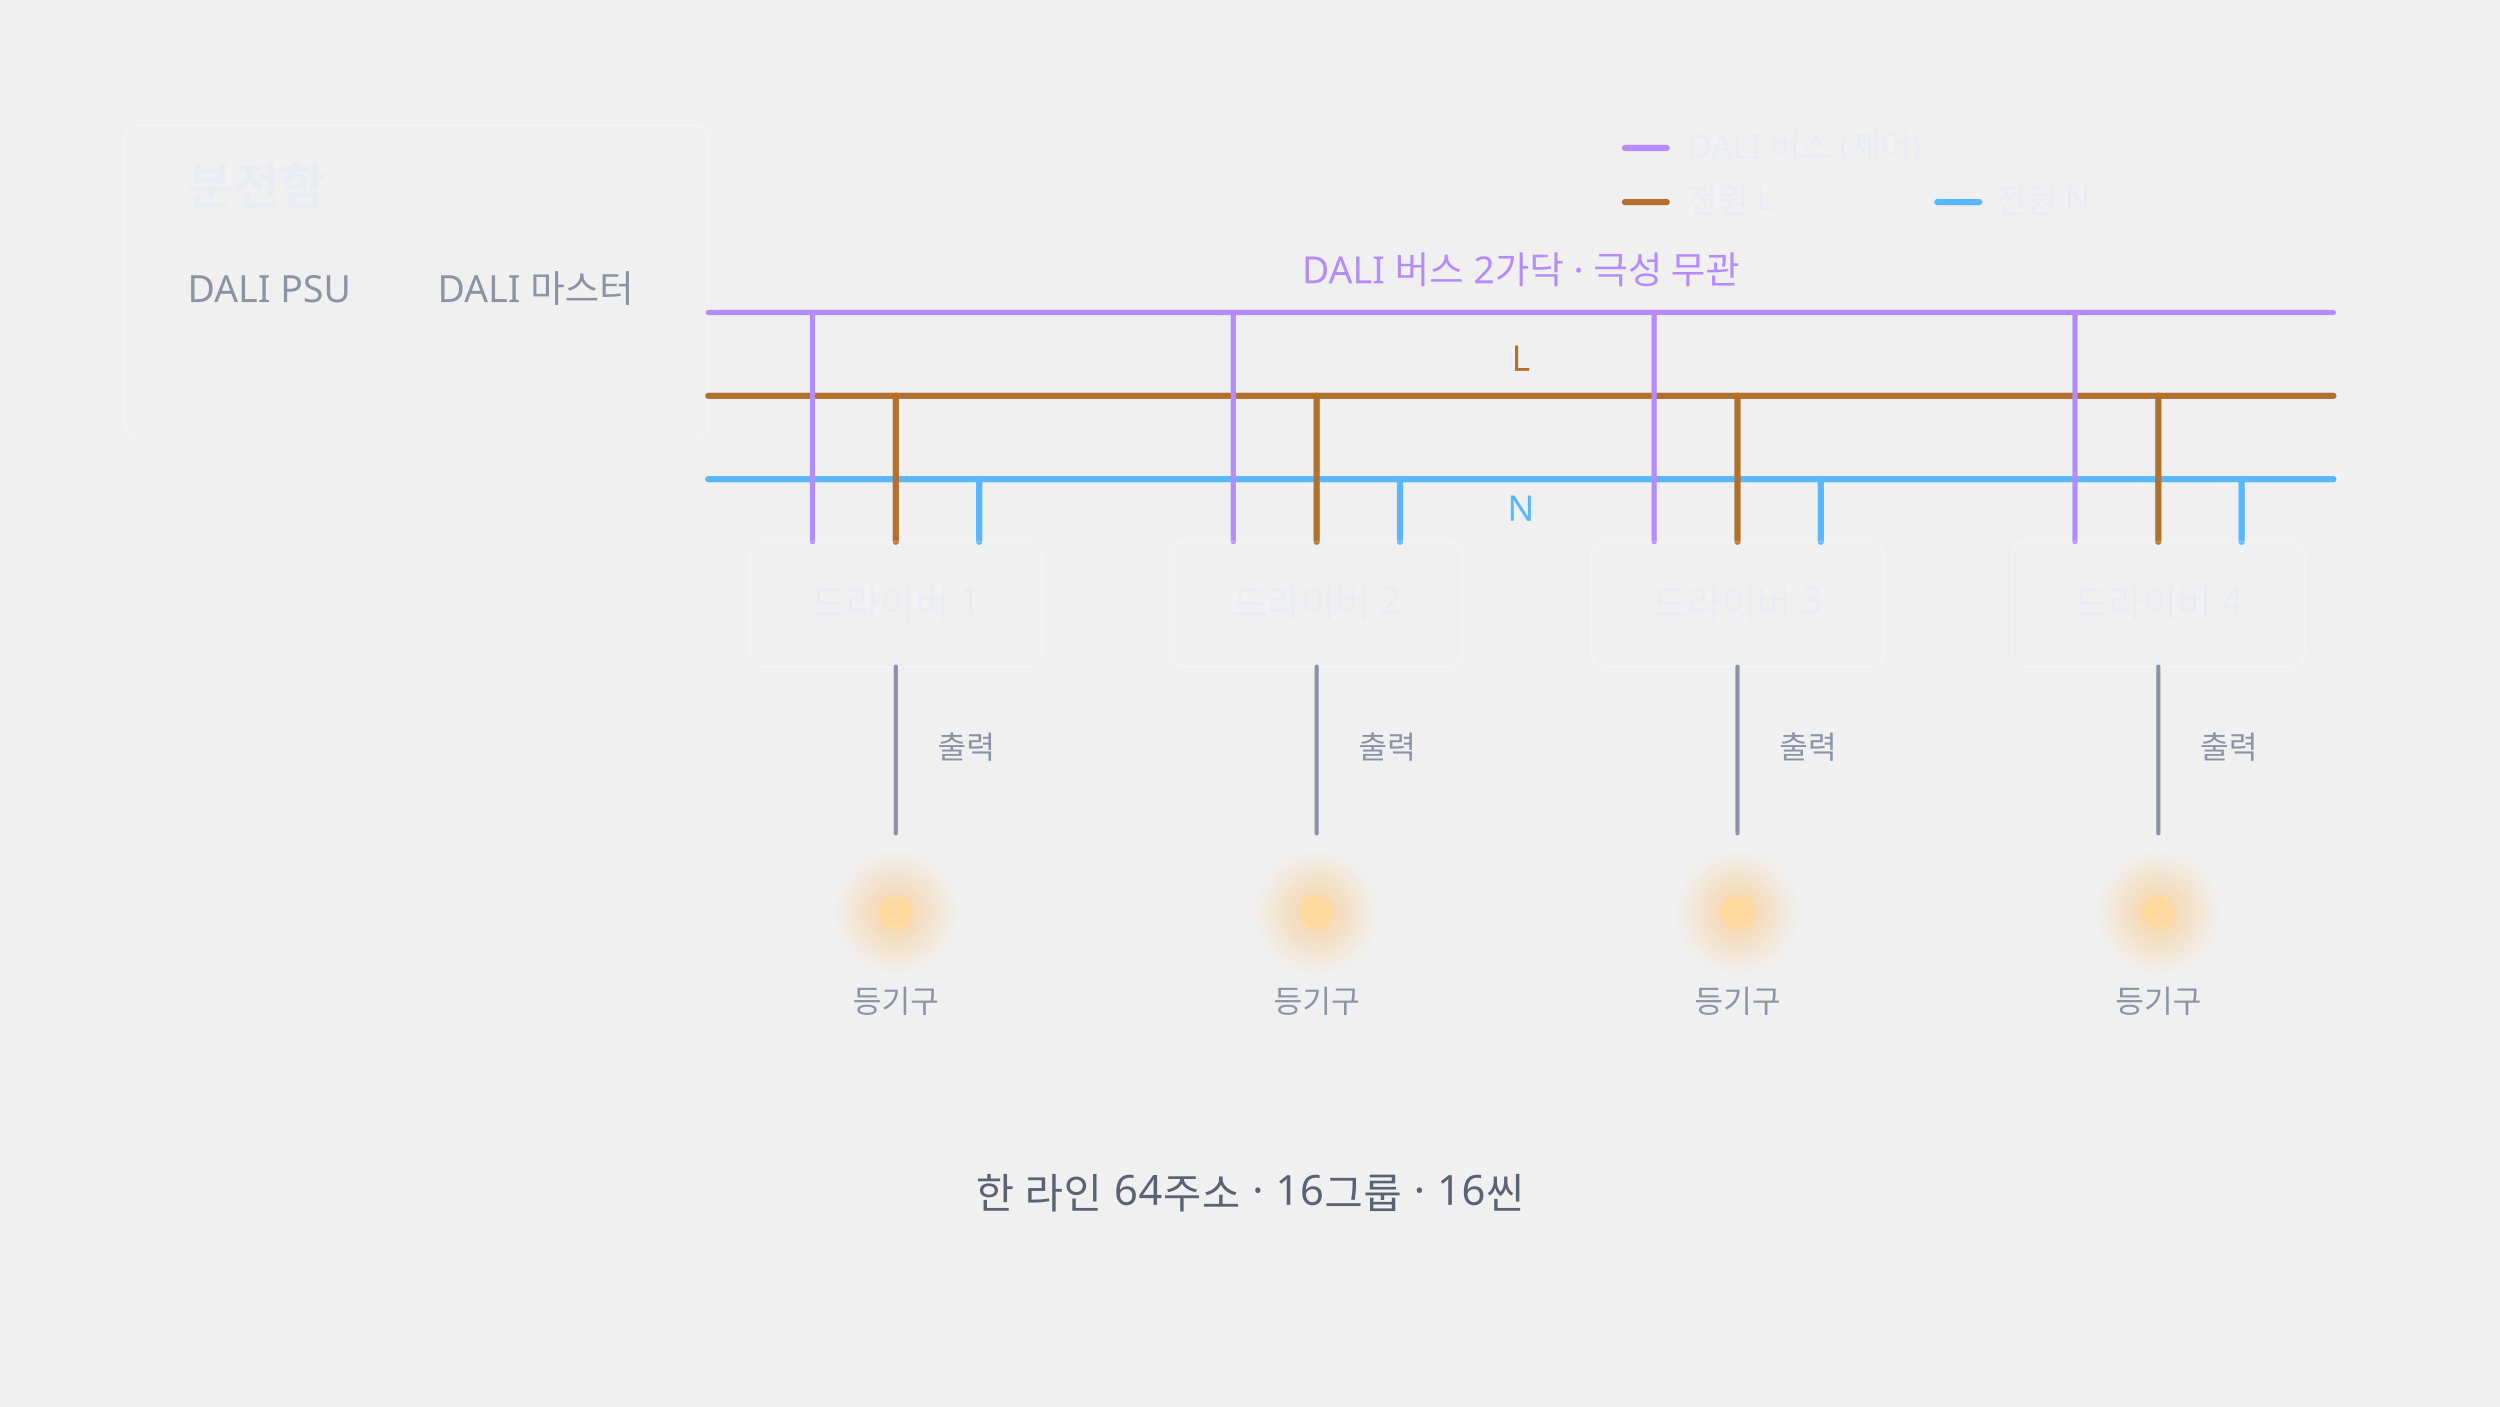
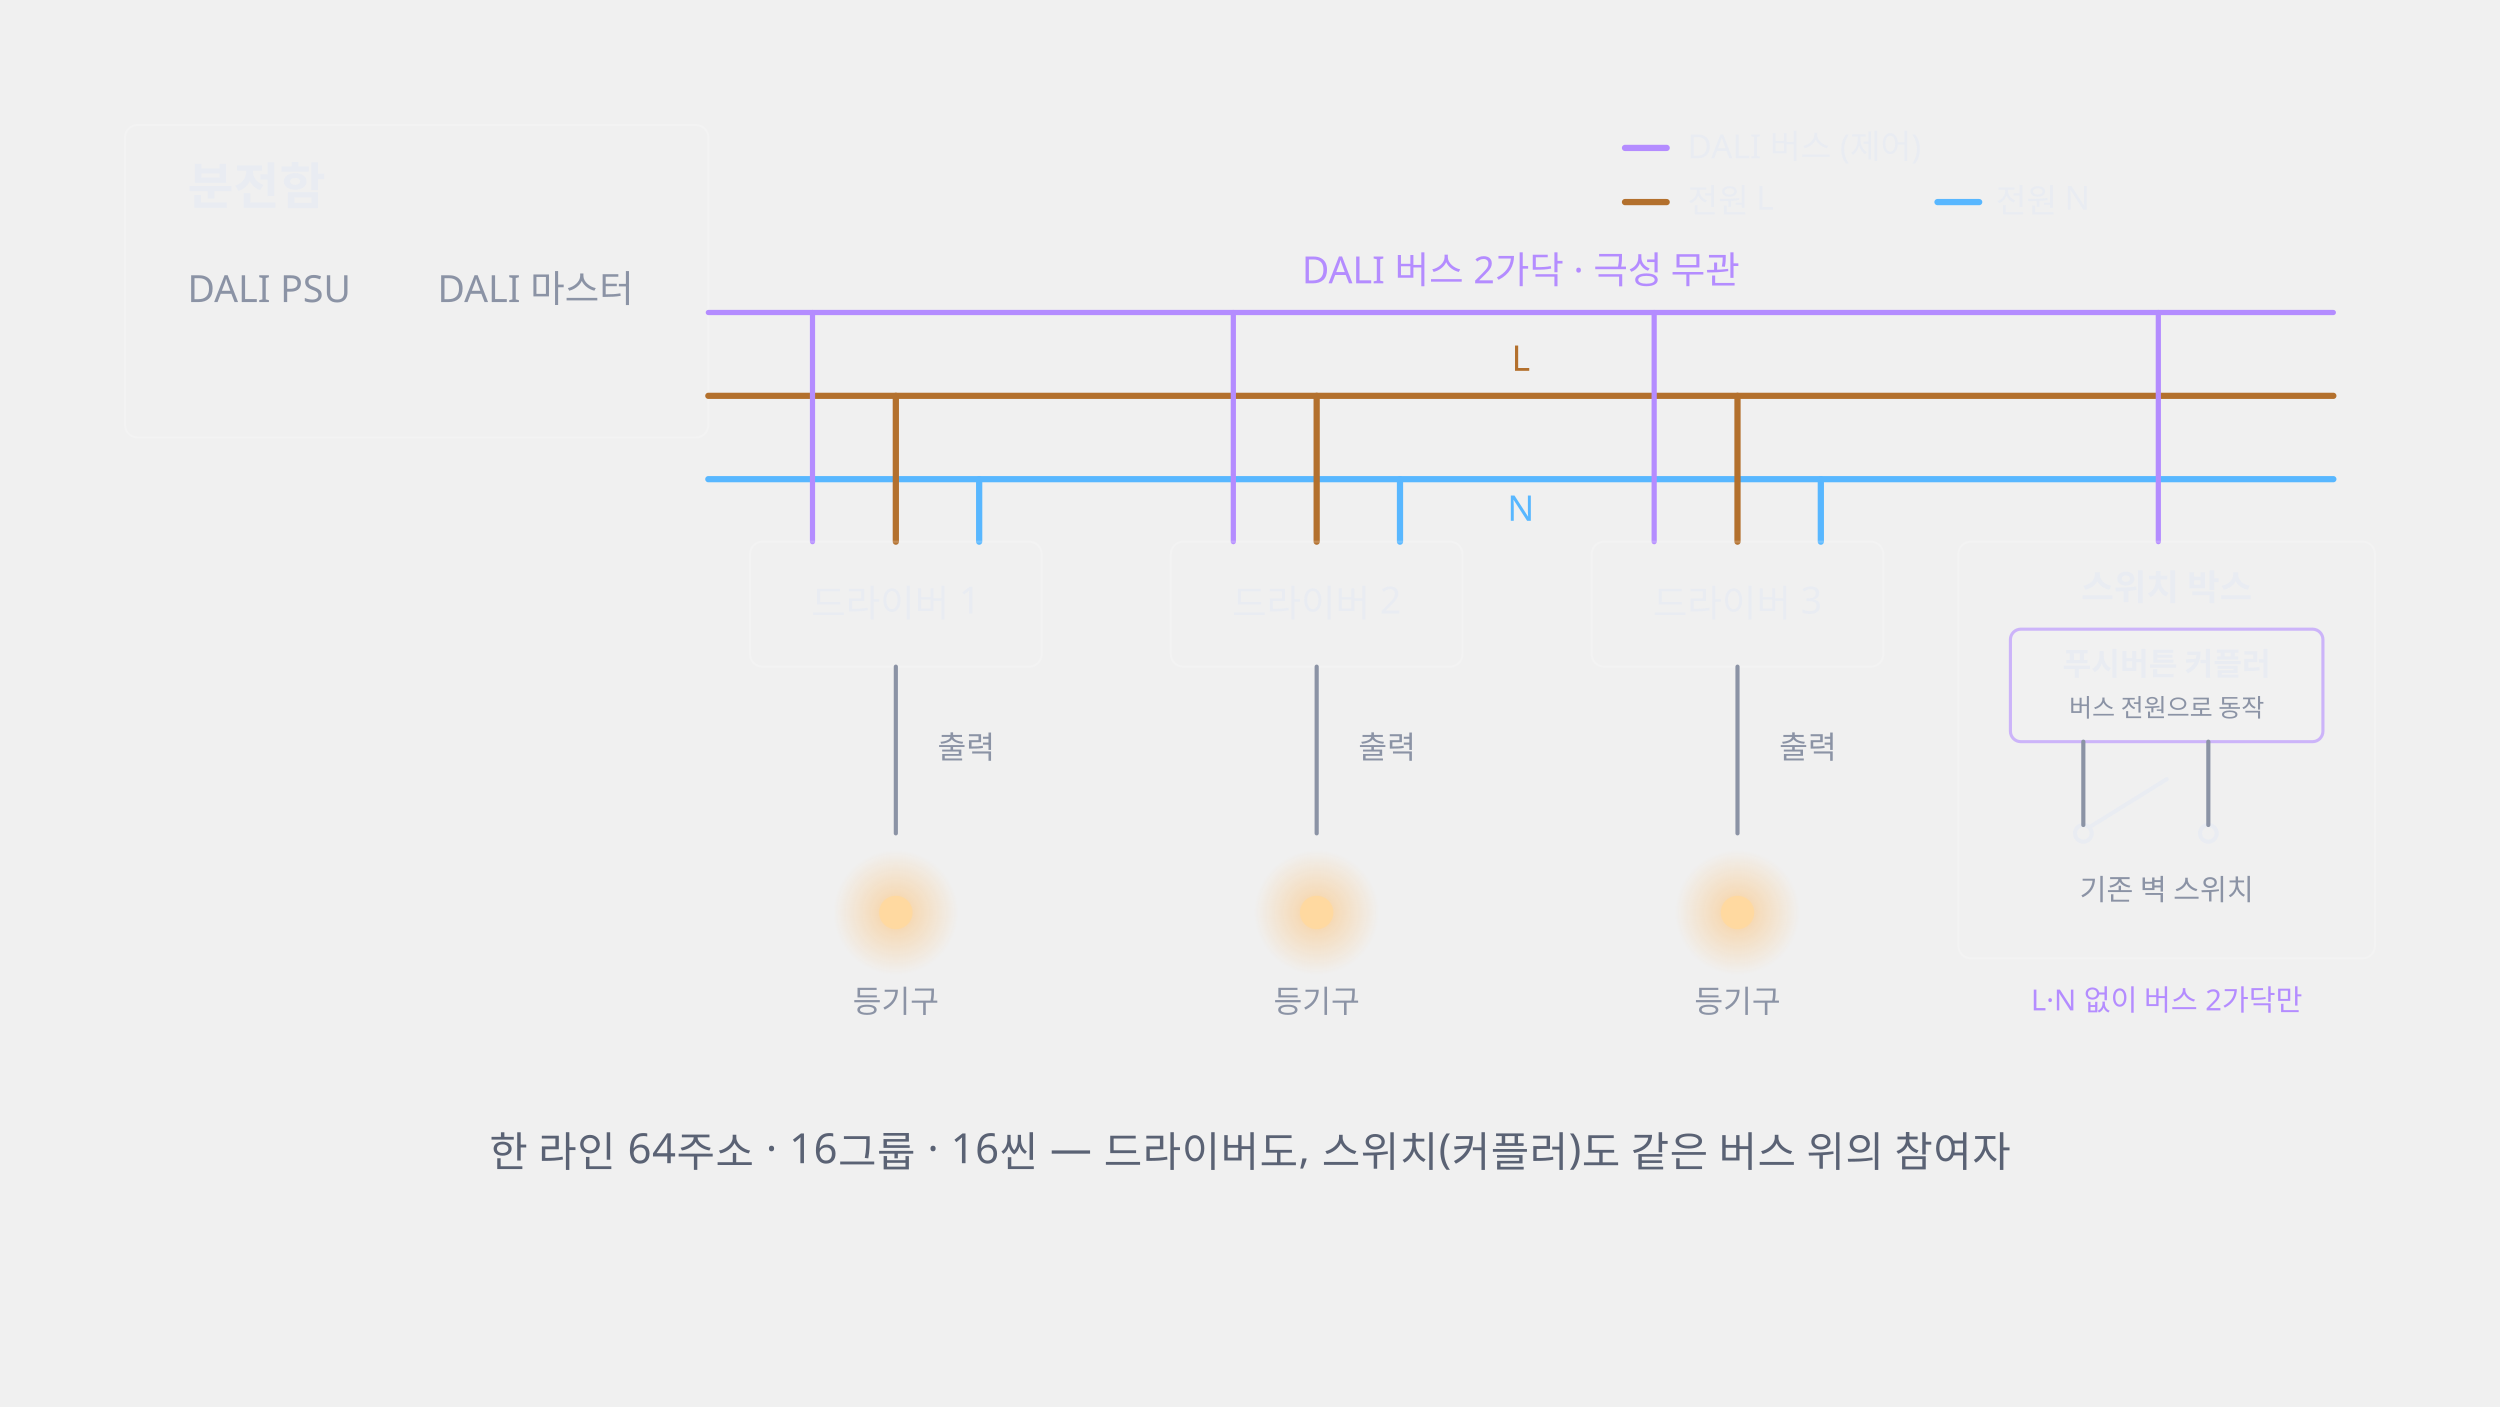
<svg xmlns="http://www.w3.org/2000/svg" viewBox="0 0 1200 675" font-family="Pretendard, Apple SD Gothic Neo, sans-serif">
  <defs>
    <radialGradient id="lampGlowDB" cx="50%" cy="50%" r="50%">
      <stop offset="0%" stop-color="#ffd9a0" stop-opacity="0.9" />
      <stop offset="30%" stop-color="#ffb454" stop-opacity="0.35" />
      <stop offset="100%" stop-color="#ffb454" stop-opacity="0" />
    </radialGradient>
  </defs>
  <g>
    <rect x="60" y="60" width="280" height="150" rx="6" fill="#ffffff" fill-opacity="0.03" stroke="#ffffff" stroke-opacity="0.18" stroke-width="1" />
    <text x="90" y="98" fill="#e9ecf2" font-size="24" font-weight="600">분전함</text>
    <text x="90" y="145" fill="#8b93a5" font-size="18">DALI PSU</text>
    <text x="210" y="145" fill="#8b93a5" font-size="18">DALI 마스터</text>
  </g>
  <g>
    <line x1="780" y1="71" x2="800" y2="71" stroke="#b48cff" stroke-width="3" stroke-linecap="round" />
    <text x="810" y="76" fill="#e9ecf2" font-size="16">DALI 버스 (제어)</text>
    <line x1="780" y1="97" x2="800" y2="97" stroke="#b3702d" stroke-width="3" stroke-linecap="round" />
    <text x="810" y="102" fill="#e9ecf2" font-size="16">전원 L</text>
    <line x1="930" y1="97" x2="950" y2="97" stroke="#58b7ff" stroke-width="3" stroke-linecap="round" />
    <text x="958" y="102" fill="#e9ecf2" font-size="16">전원 N</text>
  </g>
  <text x="730" y="136" fill="#b48cff" font-size="18" text-anchor="middle">DALI 버스 2가닥 · 극성 무관</text>
  <line x1="340" y1="150" x2="1120" y2="150" stroke="#b48cff" stroke-width="2.5" stroke-linecap="round" />
  <text x="730" y="178" fill="#b3702d" font-size="17" text-anchor="middle">L</text>
  <line x1="340" y1="190" x2="1120" y2="190" stroke="#b3702d" stroke-width="3" stroke-linecap="round" />
  <line x1="340" y1="230" x2="1120" y2="230" stroke="#58b7ff" stroke-width="3" stroke-linecap="round" />
  <text x="730" y="250" fill="#58b7ff" font-size="17" text-anchor="middle">N</text>
  <g>
    <line x1="390" y1="150" x2="390" y2="260" stroke="#b48cff" stroke-width="2.5" stroke-linecap="round" />
    <line x1="430" y1="190" x2="430" y2="260" stroke="#b3702d" stroke-width="3" stroke-linecap="round" />
    <line x1="470" y1="230" x2="470" y2="260" stroke="#58b7ff" stroke-width="3" stroke-linecap="round" />
    <rect x="360" y="260" width="140" height="60" rx="6" fill="#ffffff" fill-opacity="0.03" stroke="#ffffff" stroke-opacity="0.18" stroke-width="1" />
    <text x="430" y="296" fill="#e9ecf2" font-size="18" text-anchor="middle">드라이버 1</text>
    <line x1="430" y1="320" x2="430" y2="400" stroke="#8b93a5" stroke-width="2" stroke-linecap="round" />
    <text x="450" y="364" fill="#8b93a5" font-size="15" text-anchor="start">출력</text>
    <circle cx="430" cy="438" r="30" fill="url(#lampGlowDB)" />
    <circle cx="430" cy="438" r="8" fill="#ffd9a0" />
    <text x="430" y="486" fill="#8b93a5" font-size="15" text-anchor="middle">등기구</text>
  </g>
  <g>
    <line x1="592" y1="150" x2="592" y2="260" stroke="#b48cff" stroke-width="2.5" stroke-linecap="round" />
    <line x1="632" y1="190" x2="632" y2="260" stroke="#b3702d" stroke-width="3" stroke-linecap="round" />
    <line x1="672" y1="230" x2="672" y2="260" stroke="#58b7ff" stroke-width="3" stroke-linecap="round" />
    <rect x="562" y="260" width="140" height="60" rx="6" fill="#ffffff" fill-opacity="0.03" stroke="#ffffff" stroke-opacity="0.18" stroke-width="1" />
    <text x="632" y="296" fill="#e9ecf2" font-size="18" text-anchor="middle">드라이버 2</text>
    <line x1="632" y1="320" x2="632" y2="400" stroke="#8b93a5" stroke-width="2" stroke-linecap="round" />
    <text x="652" y="364" fill="#8b93a5" font-size="15" text-anchor="start">출력</text>
    <circle cx="632" cy="438" r="30" fill="url(#lampGlowDB)" />
    <circle cx="632" cy="438" r="8" fill="#ffd9a0" />
    <text x="632" y="486" fill="#8b93a5" font-size="15" text-anchor="middle">등기구</text>
  </g>
  <g>
    <line x1="794" y1="150" x2="794" y2="260" stroke="#b48cff" stroke-width="2.5" stroke-linecap="round" />
    <line x1="834" y1="190" x2="834" y2="260" stroke="#b3702d" stroke-width="3" stroke-linecap="round" />
    <line x1="874" y1="230" x2="874" y2="260" stroke="#58b7ff" stroke-width="3" stroke-linecap="round" />
    <rect x="764" y="260" width="140" height="60" rx="6" fill="#ffffff" fill-opacity="0.03" stroke="#ffffff" stroke-opacity="0.18" stroke-width="1" />
    <text x="834" y="296" fill="#e9ecf2" font-size="18" text-anchor="middle">드라이버 3</text>
    <line x1="834" y1="320" x2="834" y2="400" stroke="#8b93a5" stroke-width="2" stroke-linecap="round" />
    <text x="854" y="364" fill="#8b93a5" font-size="15" text-anchor="start">출력</text>
    <circle cx="834" cy="438" r="30" fill="url(#lampGlowDB)" />
    <circle cx="834" cy="438" r="8" fill="#ffd9a0" />
    <text x="834" y="486" fill="#8b93a5" font-size="15" text-anchor="middle">등기구</text>
  </g>
  <g>
-     <line x1="996" y1="150" x2="996" y2="260" stroke="#b48cff" stroke-width="2.5" stroke-linecap="round" />
-     <line x1="1036" y1="190" x2="1036" y2="260" stroke="#b3702d" stroke-width="3" stroke-linecap="round" />
-     <line x1="1076" y1="230" x2="1076" y2="260" stroke="#58b7ff" stroke-width="3" stroke-linecap="round" />
-     <rect x="966" y="260" width="140" height="60" rx="6" fill="#ffffff" fill-opacity="0.03" stroke="#ffffff" stroke-opacity="0.18" stroke-width="1" />
-     <text x="1036" y="296" fill="#e9ecf2" font-size="18" text-anchor="middle">드라이버 4</text>
-     <line x1="1036" y1="320" x2="1036" y2="400" stroke="#8b93a5" stroke-width="2" stroke-linecap="round" />
-     <text x="1056" y="364" fill="#8b93a5" font-size="15" text-anchor="start">출력</text>
-     <circle cx="1036" cy="438" r="30" fill="url(#lampGlowDB)" />
-     <circle cx="1036" cy="438" r="8" fill="#ffd9a0" />
-     <text x="1036" y="486" fill="#8b93a5" font-size="15" text-anchor="middle">등기구</text>
+     <line x1="1036" y1="150" x2="1036" y2="260" stroke="#b48cff" stroke-width="2.5" stroke-linecap="round" />
+     <rect x="940" y="260" width="200" height="200" rx="6" fill="#ffffff" fill-opacity="0.03" stroke="#ffffff" stroke-opacity="0.18" stroke-width="1" />
+     <text x="1040" y="288" fill="#e9ecf2" font-size="17" font-weight="600" text-anchor="middle">스위치 박스</text>
+     <rect x="965" y="302" width="150" height="54" rx="5" fill="#ffffff" fill-opacity="0.04" stroke="#b48cff" stroke-opacity="0.6" stroke-width="1.5" />
+     <text x="1040" y="324" fill="#e9ecf2" font-size="15" font-weight="600" text-anchor="middle">푸시버튼 커플러</text>
+     <text x="1040" y="344" fill="#8b93a5" font-size="12" text-anchor="middle">버스 전원으로 동작</text>
+     <circle cx="1000" cy="400" r="4" fill="none" stroke="#e9ecf2" stroke-width="2" />
+     <line x1="1003" y1="397" x2="1040" y2="374" stroke="#e9ecf2" stroke-width="2" stroke-linecap="round" />
+     <circle cx="1060" cy="400" r="4" fill="none" stroke="#e9ecf2" stroke-width="2" />
+     <line x1="1000" y1="356" x2="1000" y2="396" stroke="#8b93a5" stroke-width="2" stroke-linecap="round" />
+     <line x1="1060" y1="356" x2="1060" y2="396" stroke="#8b93a5" stroke-width="2" stroke-linecap="round" />
+     <text x="1040" y="432" fill="#8b93a5" font-size="14" text-anchor="middle">기존 벽 스위치</text>
+     <text x="1040" y="485" fill="#b48cff" font-size="14" text-anchor="middle">L·N 없이 버스 2가닥만</text>
  </g>
-   <text x="600" y="580" fill="#5a6274" font-size="20" letter-spacing="0.3" text-anchor="middle">한 라인 64주소 · 16그룹 · 16씬</text>
+   <text x="600" y="560" fill="#5a6274" font-size="20" letter-spacing="0.3" text-anchor="middle">한 라인 64주소 · 16그룹 · 16씬 — 드라이버도, 스위치(커플러)도 같은 버스 위의 참여자</text>
</svg>
